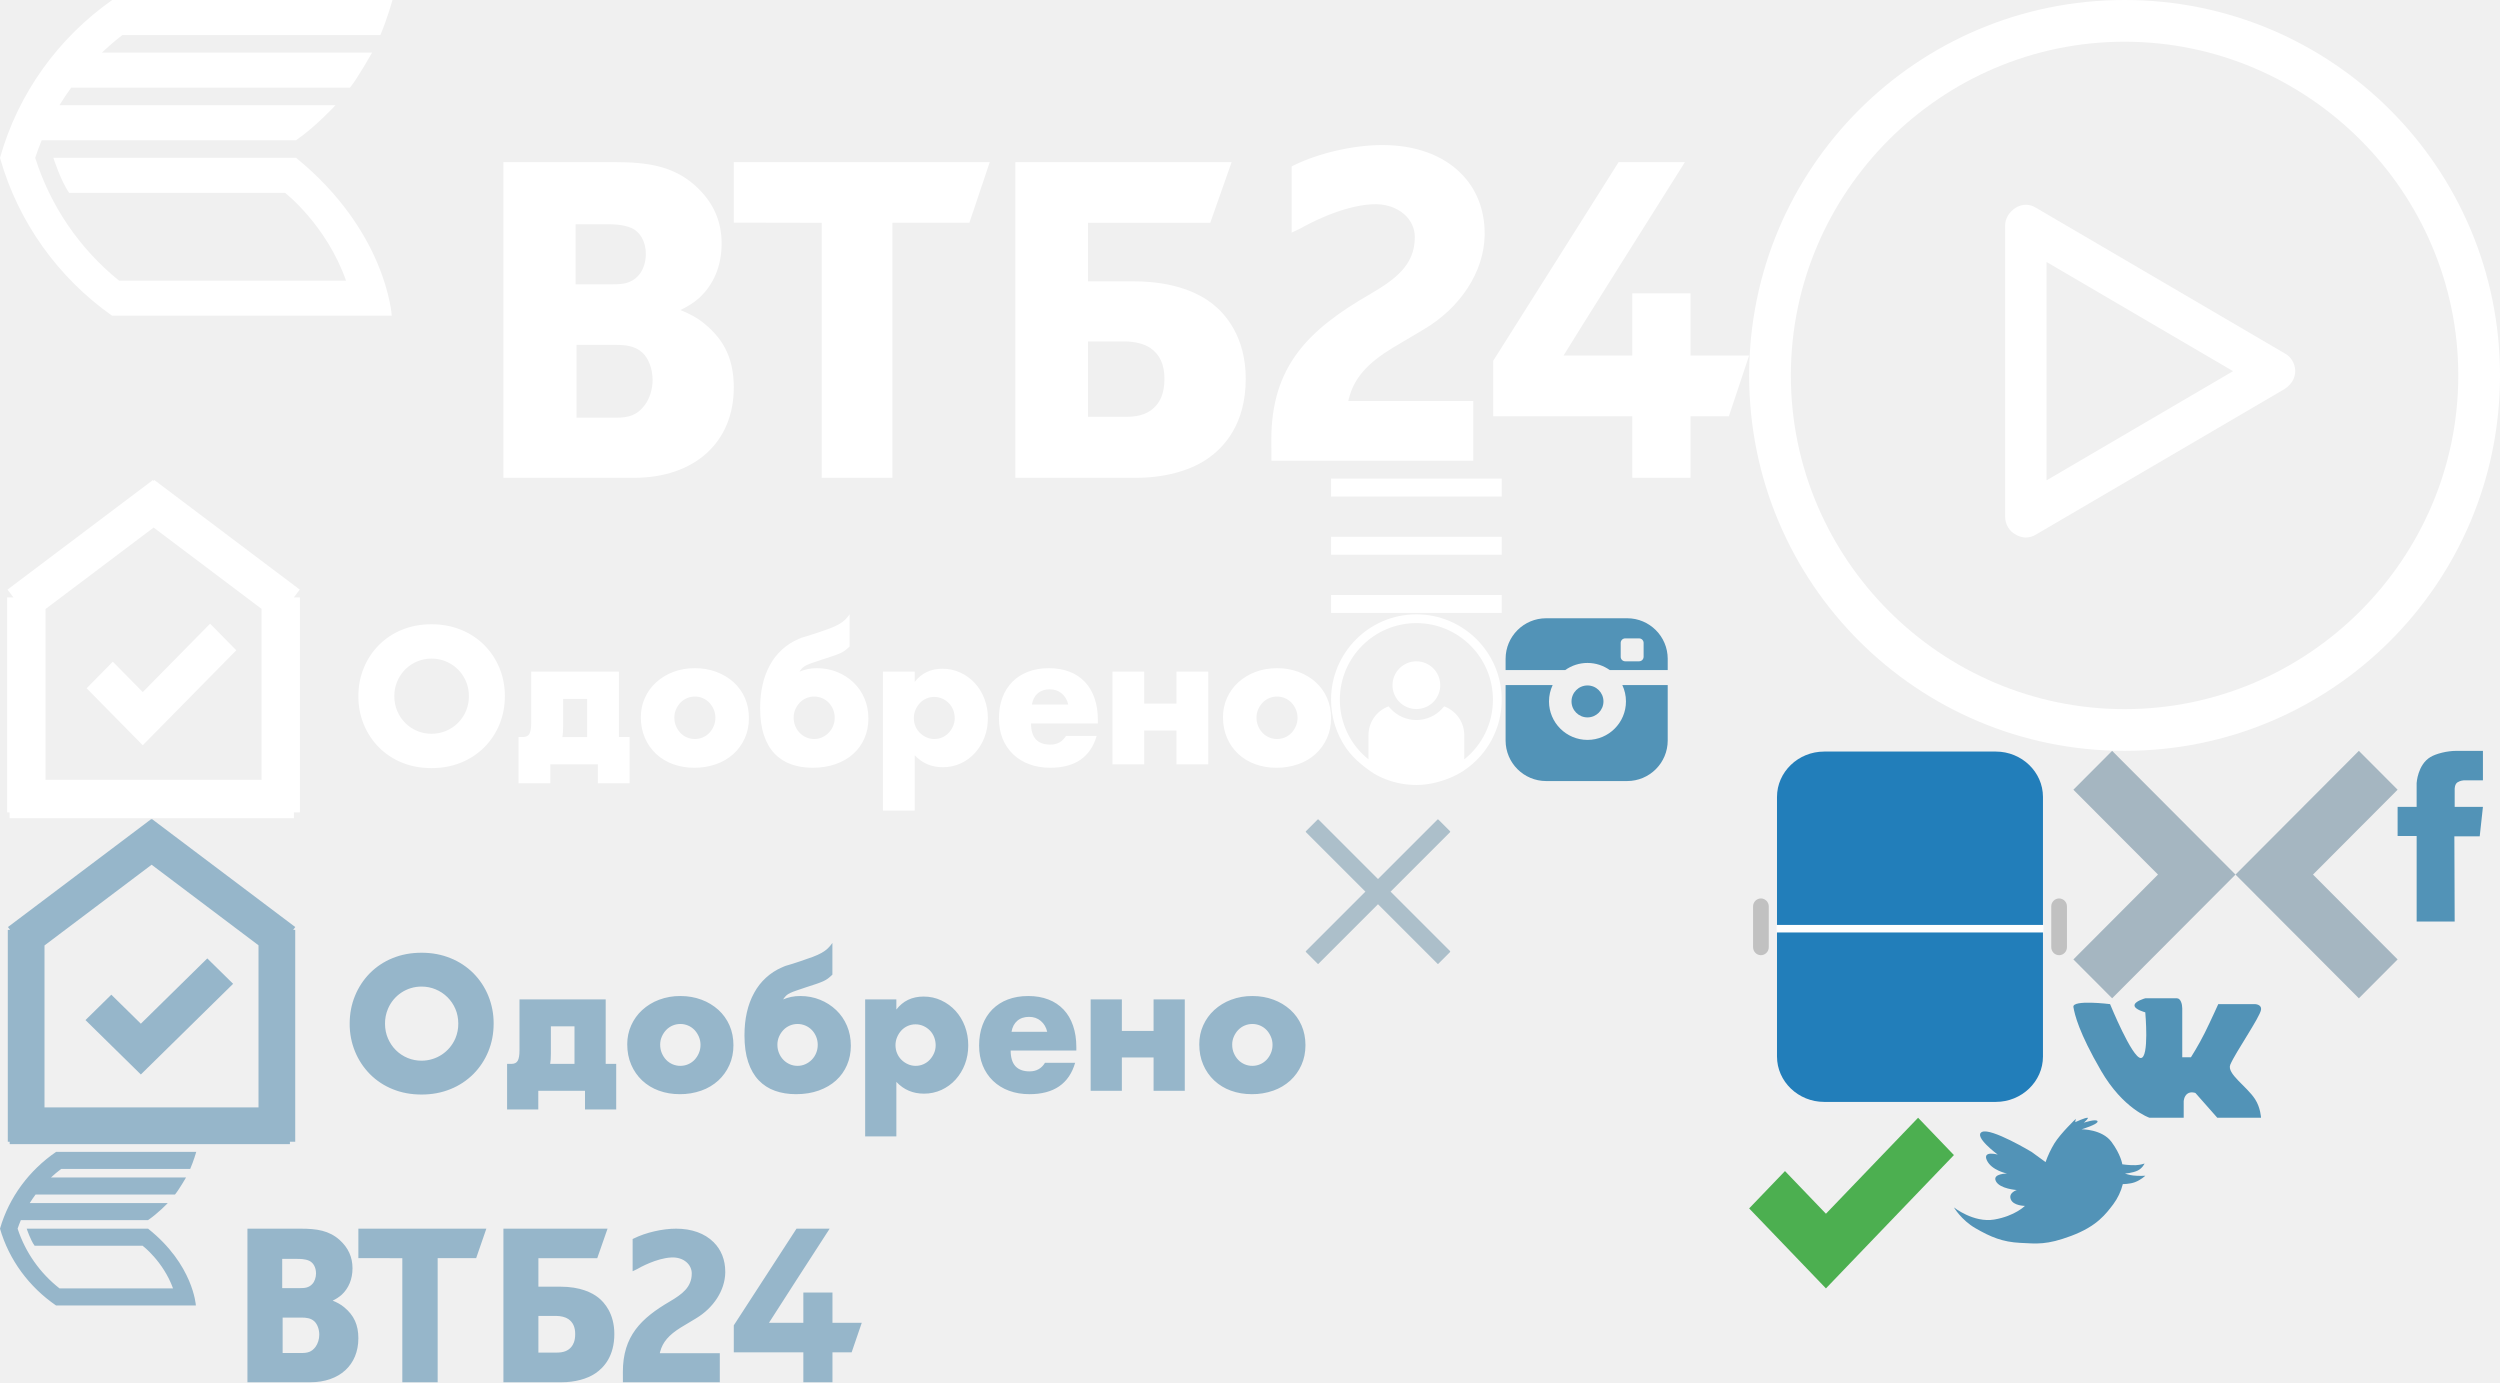
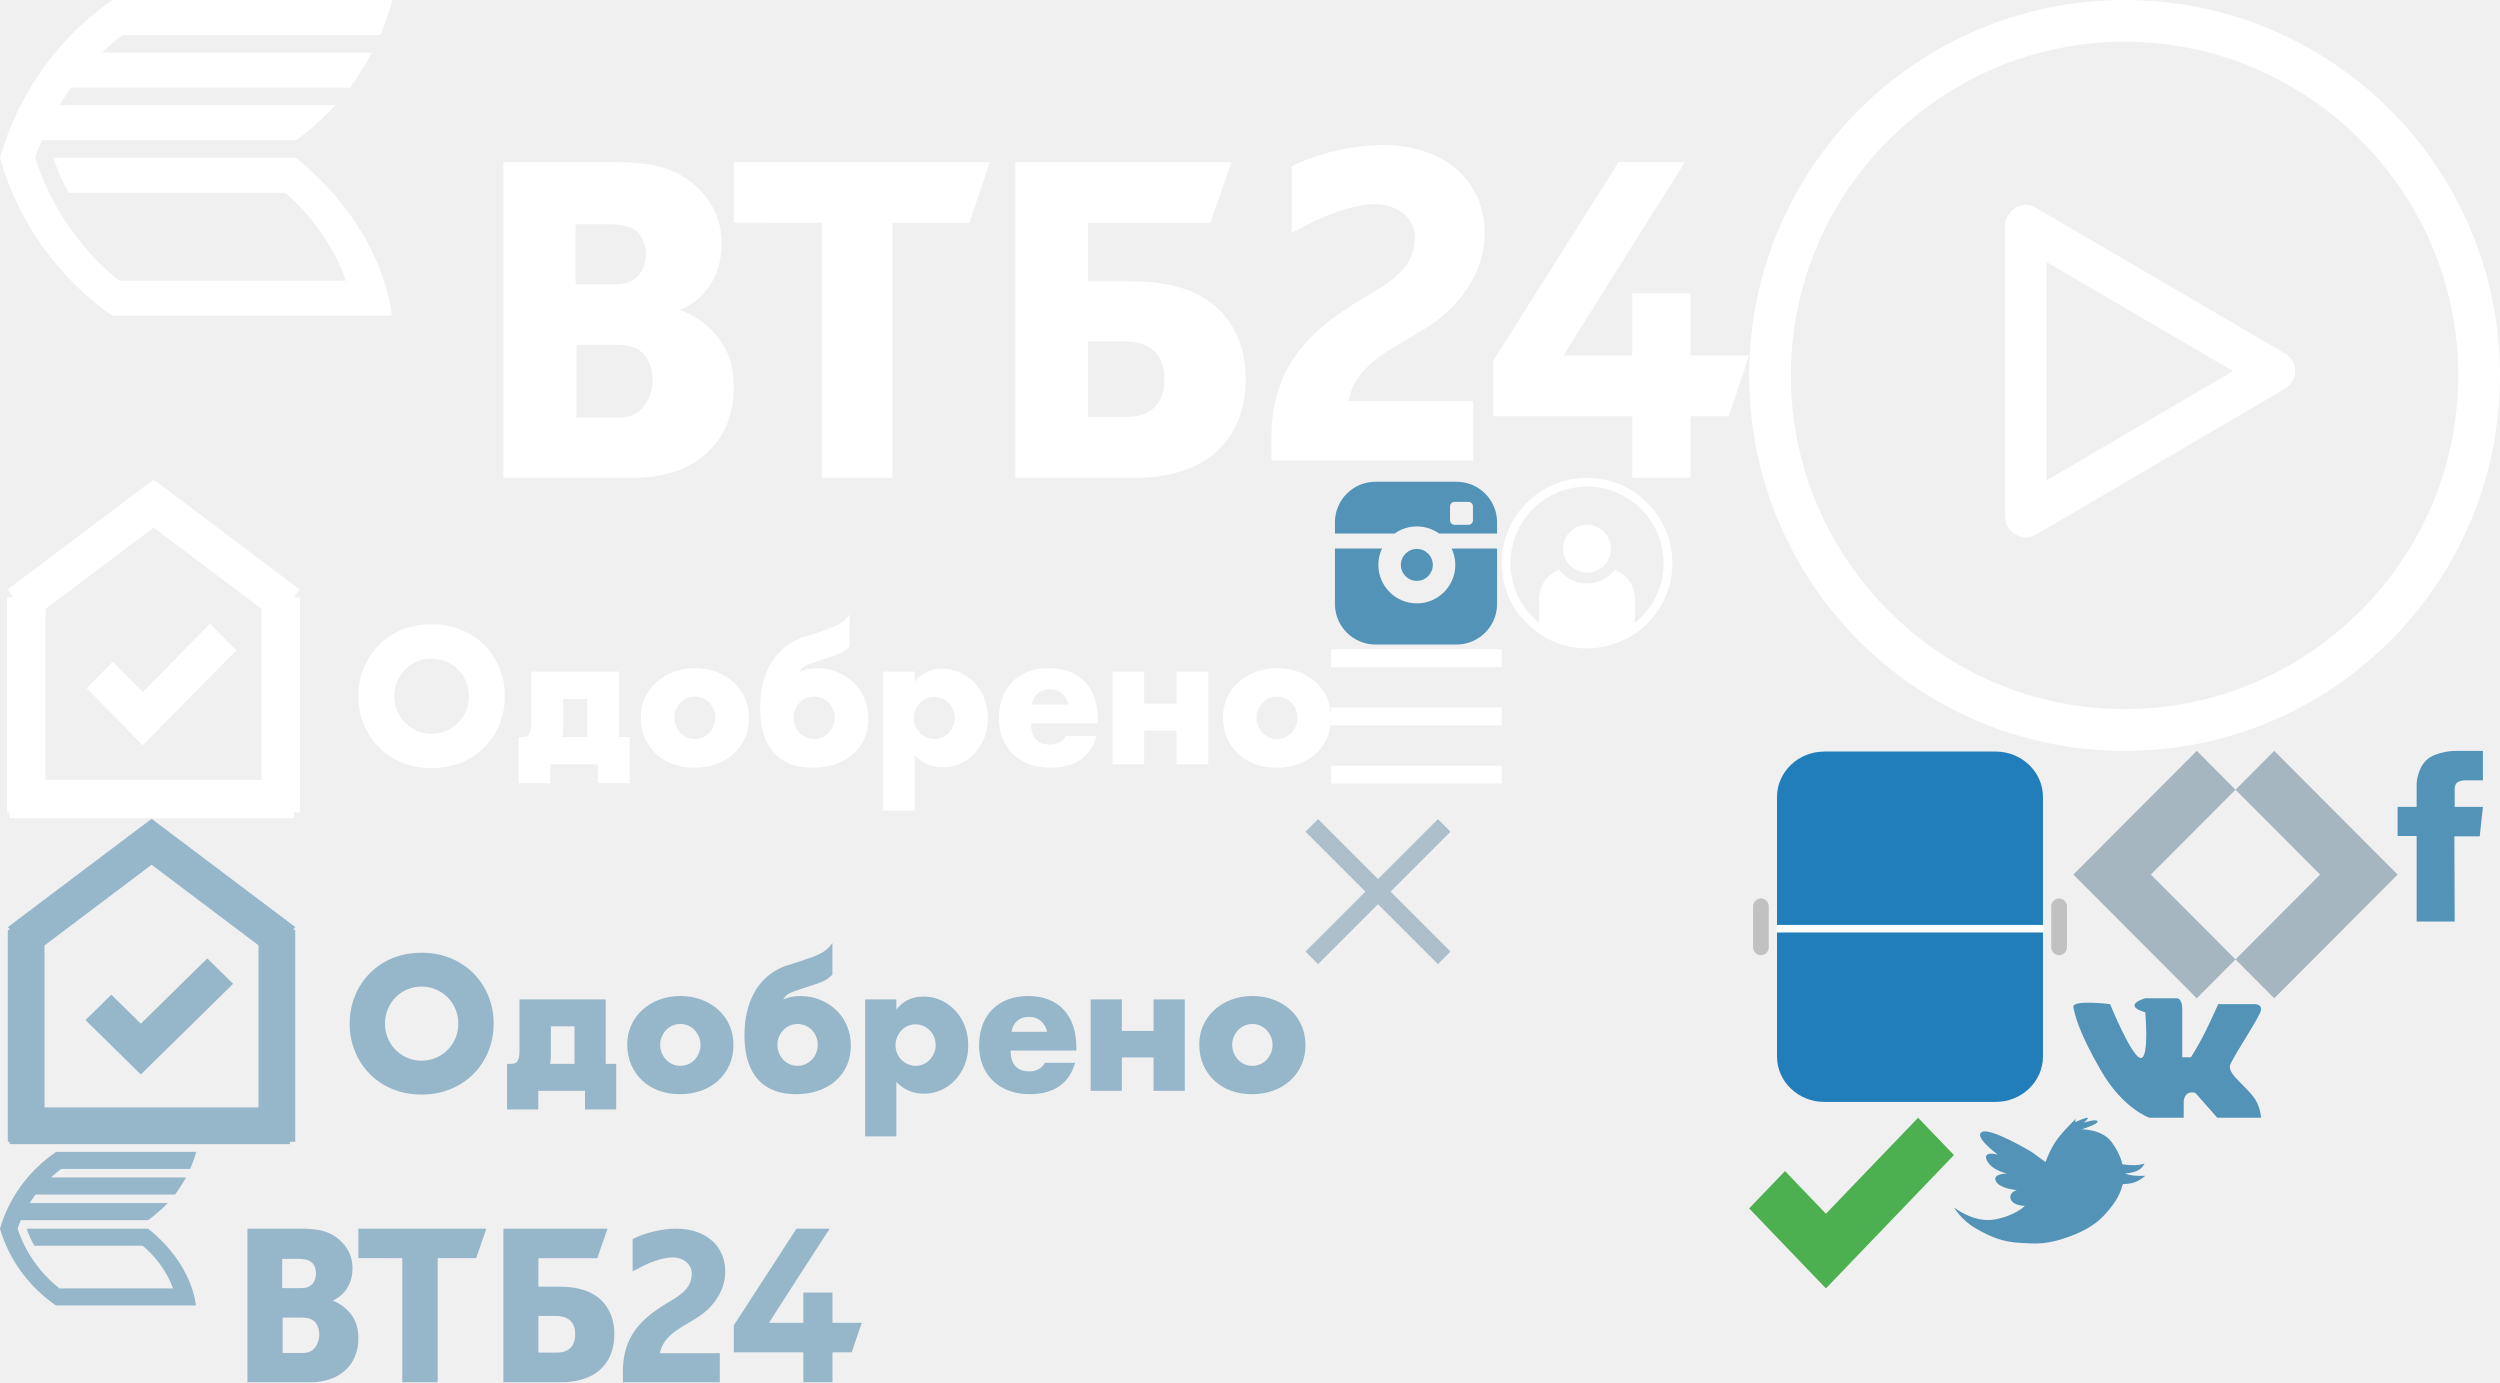
<svg xmlns="http://www.w3.org/2000/svg" width="293" height="162" viewBox="0 0 293 162">
-   <svg width="23" height="15" viewBox="0 0 23 15" id="L1VzZXJzL2FsZmFtb3RvcnMvUHJvamVjdHMvb2RvYnJlbm8vc3JjL21vZHVsZXMvZm9vdGVyL3Nwcml0ZS10dy5zdmc=" x="229" y="131">
-     <path d="M0 10.51s.877 1.482 2.502 2.425c1.842 1.07 3.235 1.625 5.247 1.728 2.012.103 3.103.26 5.975-.81 3.083-1.148 4.103-2.613 4.949-3.711a6.7 6.7 0 0 0 1.122-2.366s.808.004 1.406-.219c.721-.267 1.231-.761 1.231-.761s-.725.048-1.414-.026c-.507-.055-.979-.232-.979-.232s.92-.054 1.523-.361c.549-.28.781-.811.781-.811s-.497.177-1.047.193c-.772.023-1.561-.103-1.561-.103s-.163-1.136-1.273-2.633c-1.11-1.496-3.5-1.468-3.5-1.468s1.974-.595 1.87-.937C16.73.076 15.228.58 15.228.58s.633-.567.441-.578c-.314-.02-1.454.515-1.454.515l.068-.387s-1.766 1.678-2.509 2.875a11.714 11.714 0 0 0-1.033 2.193L9.11 4.01S4.35 1.147 3.29 1.663C2.23 2.179 5.139 4.32 5.139 4.32s-1.822-.516-1.278.67c.544 1.187 2.366 1.548 2.366 1.548s-1.768 0-1.306.903c.463.902 2.448 1.031 2.448 1.031s-1.006.31-.707 1.084c.299.774 1.658.774 1.658.774s-1.169 1.186-3.589 1.599C2.311 12.342 0 10.51 0 10.51z" fill-rule="nonzero" fill="#5293B7" />
-   </svg>
-   <svg width="22" height="14" viewBox="0 0 22 14" id="L1VzZXJzL2FsZmFtb3RvcnMvUHJvamVjdHMvb2RvYnJlbm8vc3JjL21vZHVsZXMvZm9vdGVyL3Nwcml0ZS12ay5zdmc=" x="243" y="117">
-     <path d="M.004 1.024C-.147.128 4.3.683 4.3.683S6.88 7 7.898 7c1.018 0 .528-5.357.528-5.357s-1.262-.32-1.262-.81C7.164.34 8.426 0 8.426 0h3.712c.445 0 .622.704.622 1.174v5.74h1.017s.906-1.418 1.62-2.86C16.113 2.615 16.98.684 16.98.684h4.315s.791.021.697.661c-.128.872-2.999 5.008-3.599 6.424-.452 1.067 1.9 2.512 2.902 4.055.65 1.002.697 2.177.697 2.177h-5.125l-2.562-2.903s-.528-.213-.942.086c-.415.299-.434.896-.434.896V14H8.916s-3.071-1.024-5.671-5.506S.155 1.92.004 1.024z" fill-rule="nonzero" fill="#5293B7" />
-   </svg>
-   <svg width="101" height="27" viewBox="0 0 101 27" id="L1VzZXJzL2FsZmFtb3RvcnMvUHJvamVjdHMvb2RvYnJlbm8vc3JjL21vZHVsZXMvZm9vdGVyL3Nwcml0ZS12dGIuc3Zn" y="135">
-     <g fill-rule="nonzero" fill="#96B6CA">
-       <path d="M29.287 9H29v18h7.362C39.787 27 42 24.978 42 21.848c0-1.565-.509-2.685-1.65-3.63-.416-.348-.879-.59-1.361-.784a4.526 4.526 0 0 0 1.04-.672c.841-.773 1.284-1.852 1.284-3.122 0-1.313-.494-2.4-1.511-3.32C38.562 9.22 37.14 9 35.247 9h-5.96zm5.553 3.543c.307 0 .88 0 1.359.202.517.218.839.79.839 1.497 0 .48-.166.955-.43 1.238-.413.45-.896.487-1.439.487h-2.095v-3.424h1.766zm.506 6.878c.533 0 1.084.054 1.501.446.348.324.572.933.572 1.554 0 .519-.157 1.036-.43 1.419-.453.612-.945.732-1.643.732h-2.222v-4.151h2.222zM56.588 9H42v3.45l5.152.01V27h4.142V12.456c.504-.002 4.512 0 4.512 0L57 9h-.412zM70.919 9H59v18h6.817c1.544 0 2.993-.383 3.974-1.053 1.007-.68 2.209-2.03 2.209-4.597 0-2.408-1.166-3.702-1.86-4.259-.74-.59-2.118-1.293-4.474-1.293H63.1V12.46h6.897L71.204 9h-.285zm-5.762 10.224c.577 0 1.124.14 1.46.375.536.37.796.942.796 1.751 0 .851-.254 1.264-.446 1.5-.362.452-.913.672-1.684.672H63.1v-4.298h2.057zM74.274 10.15l-.13.065-.001 3.775.498-.236c.36-.21 2.294-1.29 4.04-1.378.72-.037 1.367.173 1.819.591.37.342.573.799.573 1.287 0 1.62-1.151 2.435-2.541 3.262C75.116 19.51 73 21.59 73 25.789L73.005 27l11.356-.002v-3.405h-7.034l.042-.164c.287-1.121 1.013-1.973 2.43-2.85l1.767-1.062c2.076-1.24 3.392-3.29 3.434-5.354v-.123c0-1.375-.471-2.568-1.362-3.454C82.595 9.548 81.073 9 79.235 9c-1.601 0-3.548.451-4.96 1.15zM93.35 9L86 20.33v3.161h8.152V27h3.413v-3.509h2.248L101 20.03h-3.435v-3.545h-3.413v3.545h-4.027c.29-.488 6.137-9.53 7.111-11.029h-3.885zM17.35 8.998H3.13s.428 1.323.925 2H16.71s2.415 1.821 3.57 5.004h-13.3a14.706 14.706 0 0 1-4.916-7.004c.114-.34.241-.672.38-1h14.901c1.162-.776 2.317-2 2.317-2H3.485c.215-.342.443-.675.685-.998h16.336c.432-.503 1.298-2 1.298-2H5.972c.38-.353.78-.687 1.197-1H22.29c.414-.955.71-2 .71-2H6.575C3.436 2.15 1.07 5.298 0 8.998 1.06 12.656 3.405 15.831 6.567 18h16.39s-.288-4.787-5.606-9.002z" />
-     </g>
-   </svg>
-   <svg width="10" height="20" viewBox="0 0 10 20" id="L1VzZXJzL2FsZmFtb3RvcnMvUHJvamVjdHMvb2RvYnJlbm8vc3JjL21vZHVsZXMvZm9vdGVyL3Nwcml0ZS1mYi5zdmc=" x="281" y="88">
+   <svg width="10" height="20" viewBox="0 0 10 20" id="L1VzZXJzL2t1a2tvbWFoL3Byb2plY3RzL29kb2JyZW5vL3NyYy9tb2R1bGVzL2Zvb3Rlci9zcHJpdGUtZmIuc3Zn" x="281" y="88">
    <path d="M2.232 20h4.456l-.036-9.98h2.971L10 6.563H6.688V4.456s0-.56.334-.77c.333-.209.717-.229.717-.229H10V0H6.906C5.769 0 4.488.338 3.84.73c-1.5.904-1.61 3.051-1.61 3.051v2.782H0V9.98h2.232V20z" fill-rule="nonzero" fill="#5293B7" />
  </svg>
-   <svg width="20" height="20" viewBox="0 0 20 20" id="L1VzZXJzL2FsZmFtb3RvcnMvUHJvamVjdHMvb2RvYnJlbm8vc3JjL21vZHVsZXMvZm9vdGVyL3Nwcml0ZS1pbnMuc3Zn" x="176" y="72">
+   <svg width="20" height="20" viewBox="0 0 20 20" id="L1VzZXJzL2t1a2tvbWFoL3Byb2plY3RzL29kb2JyZW5vL3NyYy9tb2R1bGVzL2Zvb3Rlci9zcHJpdGUtaW5zLnN2Zw==" x="156" y="56">
    <path d="M11.925 10.207c0-1.032-.84-1.872-1.872-1.872s-1.872.84-1.872 1.872c0 1.033.84 1.873 1.872 1.873 1.033 0 1.872-.84 1.872-1.873zm2.638 0a4.515 4.515 0 0 1-4.51 4.51 4.515 4.515 0 0 1-4.51-4.51c0-.685.154-1.334.428-1.916H.456v6.5a4.754 4.754 0 0 0 4.748 4.748h9.503a4.754 4.754 0 0 0 4.749-4.749V8.291h-5.321c.274.582.428 1.231.428 1.916zm-.618-6.86c0-.29.237-.528.528-.528h1.63a.53.53 0 0 1 .528.528v1.63a.53.53 0 0 1-.528.528h-1.63a.529.529 0 0 1-.528-.528v-1.63zm-3.892 2.35c.972 0 1.873.31 2.61.835h6.793V5.21A4.754 4.754 0 0 0 14.707.46H5.204A4.754 4.754 0 0 0 .456 5.21v1.322h6.987a4.483 4.483 0 0 1 2.61-.835z" fill-rule="nonzero" fill="#5293B7" />
  </svg>
-   <svg width="153" height="39" viewBox="0 0 153 39" id="L1VzZXJzL2FsZmFtb3RvcnMvUHJvamVjdHMvb2RvYnJlbm8vc3JjL21vZHVsZXMvZm9vdGVyL3Nwcml0ZS1sb2dvLnN2Zw==" y="96">
+   <svg width="153" height="39" viewBox="0 0 153 39" id="L1VzZXJzL2t1a2tvbWFoL3Byb2plY3RzL29kb2JyZW5vL3NyYy9tb2R1bGVzL2Zvb3Rlci9zcHJpdGUtbG9nby5zdmc=" y="96">
    <g transform="translate(0 -1)" fill="#96B6CA" fill-rule="evenodd">
      <path d="M45.124 24.97c0 .626.115 1.204.344 1.733.229.529.539.988.93 1.378a4.244 4.244 0 0 0 3.01 1.232 4.305 4.305 0 0 0 3.96-2.61 4.315 4.315 0 0 0 .343-1.733c0-.627-.114-1.204-.343-1.733a4.303 4.303 0 0 0-2.314-2.286 4.244 4.244 0 0 0-1.646-.324 4.244 4.244 0 0 0-3.94 2.61 4.315 4.315 0 0 0-.344 1.733zm-4.142 0c0-1.17.209-2.259.627-3.268a8.171 8.171 0 0 1 1.737-2.641 7.916 7.916 0 0 1 2.657-1.764c1.03-.425 2.165-.637 3.405-.637 1.226 0 2.357.212 3.394.637a8.003 8.003 0 0 1 2.677 1.764 8.09 8.09 0 0 1 1.748 2.641 8.461 8.461 0 0 1 .627 3.268c0 1.169-.21 2.258-.627 3.267a8.09 8.09 0 0 1-1.748 2.641 8.003 8.003 0 0 1-2.677 1.765c-1.037.424-2.168.637-3.394.637-1.24 0-2.374-.213-3.405-.637a7.916 7.916 0 0 1-2.657-1.765 8.171 8.171 0 0 1-1.737-2.64 8.461 8.461 0 0 1-.627-3.268zm26.348.313h-2.768v3.215c0 .279-.007.501-.02.668a7.815 7.815 0 0 1-.061.522h2.849v-4.405zm-7.395 4.405c.363 0 .613-.125.747-.375.135-.251.202-.64.202-1.17V22.13h10.103v7.558h1.232v5.345h-3.657v-2.192h-5.475v2.192H59.43v-5.345h.505zm17.437-2.255c0 .362.064.693.192.992.128.3.296.56.505.783a2.29 2.29 0 0 0 1.667.71 2.29 2.29 0 0 0 1.667-.71c.209-.223.377-.484.505-.783.128-.3.192-.623.192-.97 0-.335-.064-.651-.192-.95-.128-.3-.296-.56-.505-.784a2.29 2.29 0 0 0-1.667-.71 2.29 2.29 0 0 0-1.667.71c-.209.223-.377.48-.505.773a2.317 2.317 0 0 0-.192.94zm-3.86-.041c0-.794.155-1.535.465-2.224.31-.689.741-1.287 1.293-1.795a6.11 6.11 0 0 1 1.97-1.201 6.904 6.904 0 0 1 2.496-.438c.889 0 1.714.142 2.475.428a6.084 6.084 0 0 1 1.98 1.19 5.33 5.33 0 0 1 1.303 1.816c.31.703.465 1.479.465 2.328 0 .85-.158 1.625-.475 2.328a5.517 5.517 0 0 1-1.303 1.817 5.794 5.794 0 0 1-1.99 1.18 7.384 7.384 0 0 1-2.516.417c-.889 0-1.71-.14-2.465-.418a5.654 5.654 0 0 1-1.95-1.19 5.52 5.52 0 0 1-1.283-1.848c-.31-.717-.464-1.513-.464-2.39zm19.963-2.38a2.29 2.29 0 0 0-1.667.71c-.208.222-.377.48-.505.772a2.369 2.369 0 0 0-.192.96c0 .334.061.651.182.95.121.3.286.56.495.783.209.223.458.4.748.533.29.132.603.198.94.198.323 0 .63-.066.919-.198a2.42 2.42 0 0 0 1.263-1.315c.12-.3.181-.617.181-.95a2.506 2.506 0 0 0-.687-1.734 2.33 2.33 0 0 0-1.677-.71zm4.082-5.784c-.189.181-.36.33-.515.449-.155.118-.34.226-.556.324a9.572 9.572 0 0 1-.808.313c-.324.111-.748.25-1.273.417-.458.153-.829.279-1.111.376a6.75 6.75 0 0 0-.687.272c-.176.083-.314.17-.415.26-.1.091-.198.199-.293.324l-.12.167a5.86 5.86 0 0 1 .939-.292 5.06 5.06 0 0 1 1.08-.104c.822 0 1.593.146 2.314.438a5.93 5.93 0 0 1 1.89 1.211c.538.515.96 1.127 1.262 1.837.303.71.455 1.49.455 2.339 0 .821-.152 1.58-.455 2.276a5.196 5.196 0 0 1-1.283 1.795c-.552.501-1.226.894-2.02 1.18-.795.285-1.684.428-2.667.428-.903 0-1.725-.132-2.466-.397a4.864 4.864 0 0 1-1.909-1.232c-.532-.557-.943-1.27-1.232-2.14-.29-.87-.435-1.91-.435-3.121 0-1.949.377-3.609 1.132-4.98a6.725 6.725 0 0 1 3.273-2.996 3.659 3.659 0 0 1 .778-.282c.128-.035.29-.083.485-.146.195-.063.481-.157.858-.282a36.479 36.479 0 0 0 1.496-.522c.404-.153.747-.31 1.03-.47.283-.16.519-.33.707-.511.189-.181.37-.397.546-.647v3.716zm12.103 8.289c0-.334-.057-.65-.172-.95-.114-.3-.28-.56-.495-.783a2.473 2.473 0 0 0-.758-.532 2.235 2.235 0 0 0-.94-.199 2.247 2.247 0 0 0-1.647.71 2.665 2.665 0 0 0-.504.783 2.39 2.39 0 0 0-.192.95c0 .334.06.647.182.94.121.292.29.546.505.762.215.215.468.39.758.522s.596.198.919.198a2.247 2.247 0 0 0 1.647-.71c.208-.223.377-.48.505-.772.128-.293.192-.599.192-.919zm-4.607 10.669h-3.657V22.13h3.657v1.19c.781-1.016 1.845-1.524 3.192-1.524.741 0 1.432.15 2.071.45.64.298 1.196.705 1.667 1.22.472.515.839 1.121 1.102 1.817.262.696.394 1.44.394 2.234 0 .793-.132 1.531-.394 2.213a5.72 5.72 0 0 1-1.092 1.796 5.041 5.041 0 0 1-1.646 1.21 4.856 4.856 0 0 1-2.061.44c-1.293 0-2.37-.46-3.233-1.379v6.389zm17.68-12.256c-.122-.529-.37-.953-.748-1.273-.377-.32-.835-.48-1.374-.48-.566 0-1.027.152-1.384.459-.357.306-.583.737-.677 1.294h4.183zm-4.284 2.192c0 1.629.74 2.443 2.223 2.443.794 0 1.394-.334 1.798-1.002h3.536c-.714 2.45-2.499 3.675-5.355 3.675-.875 0-1.677-.136-2.404-.407a5.337 5.337 0 0 1-1.869-1.16 5.172 5.172 0 0 1-1.202-1.795c-.283-.696-.425-1.475-.425-2.338 0-.891.135-1.695.405-2.412a5.09 5.09 0 0 1 1.151-1.827 5.08 5.08 0 0 1 1.809-1.158c.707-.272 1.505-.407 2.394-.407.876 0 1.664.135 2.364.407a4.77 4.77 0 0 1 1.778 1.18c.485.514.855 1.144 1.111 1.889.256.745.384 1.583.384 2.516v.396h-7.698zm16.75-2.296V22.13h3.657v10.711H135.2v-3.904h-3.718v3.904h-3.657v-10.71h3.657v3.695h3.718zm9.214 1.607c0 .362.064.693.192.992.128.3.296.56.505.783a2.29 2.29 0 0 0 1.667.71 2.29 2.29 0 0 0 1.667-.71c.209-.223.377-.484.505-.783.128-.3.192-.623.192-.97 0-.335-.064-.651-.192-.95-.128-.3-.296-.56-.505-.784a2.29 2.29 0 0 0-1.667-.71 2.29 2.29 0 0 0-1.667.71c-.209.223-.377.48-.505.773a2.317 2.317 0 0 0-.192.94zm-3.86-.041c0-.794.155-1.535.465-2.224.31-.689.741-1.287 1.293-1.795a6.11 6.11 0 0 1 1.97-1.201 6.904 6.904 0 0 1 2.496-.438c.889 0 1.714.142 2.475.428a6.084 6.084 0 0 1 1.98 1.19 5.33 5.33 0 0 1 1.303 1.816c.31.703.465 1.479.465 2.328 0 .85-.158 1.625-.475 2.328a5.517 5.517 0 0 1-1.303 1.817 5.794 5.794 0 0 1-1.99 1.18 7.384 7.384 0 0 1-2.516.417c-.889 0-1.71-.14-2.465-.418a5.654 5.654 0 0 1-1.95-1.19 5.52 5.52 0 0 1-1.283-1.848c-.31-.717-.464-1.513-.464-2.39z" />
      <g fill-rule="nonzero">
        <path d="M27.321 20.302l-3.028-2.976-7.786 7.652-3.461-3.401-3.028 2.976 6.489 6.377z" />
        <path d="M30.298 15.79L17.769 6.347l-12.554 9.46v18.983h25.083V15.79zm4.06-1.812h.242V38.81h-.624v.283H1.134v-.283h-.22V13.978h.266l-.248-.33L17.728.994l.041.054.041-.054 16.796 12.656-.248.329z" />
      </g>
    </g>
  </svg>
-   <svg width="205" height="56" viewBox="0 0 205 56" id="L1VzZXJzL2FsZmFtb3RvcnMvUHJvamVjdHMvb2RvYnJlbm8vc3JjL21vZHVsZXMvaGVhZGVyL3Nwcml0ZS12dGIuc3Zn">
-     <g fill-rule="nonzero" fill="#FFF">
-       <path d="M59.595 19H59v37h15.29C81.404 56 86 51.843 86 45.41c0-3.217-1.057-5.52-3.426-7.464-.864-.714-1.826-1.211-2.828-1.609.771-.372 1.508-.81 2.159-1.381 1.749-1.59 2.669-3.807 2.669-6.419 0-2.698-1.027-4.93-3.14-6.824C78.86 19.453 75.907 19 71.975 19H59.595zm11.533 7.283c.64 0 1.83 0 2.823.416 1.075.447 1.743 1.623 1.743 3.076 0 .988-.343 1.963-.895 2.544-.856.927-1.858 1.001-2.986 1.001h-4.352v-7.037h3.667zM72.18 40.42c1.108 0 2.252.112 3.118.918.722.665 1.187 1.918 1.187 3.193 0 1.067-.326 2.13-.894 2.917-.939 1.26-1.96 1.506-3.41 1.506h-4.615V40.42h4.614zM115.176 19H86v7.093l10.304.02V56h8.285V26.104c1.007-.003 9.024 0 9.024 0L116 19h-.824zM143.754 19H119v37h14.159c3.206 0 6.216-.788 8.254-2.164 2.091-1.398 4.587-4.172 4.587-9.45 0-4.95-2.42-7.609-3.861-8.754-1.54-1.213-4.4-2.659-9.294-2.659h-5.33v-6.858h14.326L144.347 19h-.593zm-11.967 21.016c1.198 0 2.335.287 3.034.77 1.112.76 1.651 1.936 1.651 3.6 0 1.75-.527 2.598-.925 3.084-.753.93-1.897 1.38-3.498 1.38h-4.535v-8.834h4.273zM151.655 19.364l-.27.134-.005 7.76 1.04-.486c.75-.432 4.778-2.651 8.416-2.833 1.5-.076 2.847.356 3.789 1.216.77.701 1.193 1.64 1.193 2.645 0 3.329-2.398 5.006-5.294 6.705C153.41 38.606 149 42.882 149 51.512l.01 2.488 23.658-.004v-6.998h-14.653l.087-.338c.598-2.305 2.111-4.057 5.063-5.859l3.68-2.184c4.326-2.547 7.068-6.763 7.155-11.005v-.252c0-2.826-.981-5.28-2.838-7.1-2.173-2.134-5.344-3.26-9.173-3.26-3.336 0-7.391.928-10.334 2.364zM189.702 19c-.16.25-14.616 23.155-14.702 23.29v6.498h16.305V56h6.825v-7.212h4.496L205 41.67h-6.87v-7.288h-6.826v7.288h-8.055c.582-1.004 12.275-19.59 14.223-22.671h-7.77zM34.701 18.496H6.258s.858 2.72 1.853 4.111h25.306s4.83 3.743 7.14 10.287h-26.6a30.24 30.24 0 0 1-9.832-14.398c.229-.697.483-1.382.761-2.054h29.802c2.324-1.597 4.633-4.112 4.633-4.112H6.971a30.01 30.01 0 0 1 1.37-2.053h32.672c.862-1.034 2.595-4.111 2.595-4.111H11.944a30.36 30.36 0 0 1 2.393-2.054H44.58C45.409 2.149 46 0 46 0H13.15C6.871 4.418 2.14 10.891 0 18.496 2.12 26.016 6.81 32.54 13.134 37h32.78s-.576-9.84-11.213-18.504z" />
+   <svg width="23" height="15" viewBox="0 0 23 15" id="L1VzZXJzL2t1a2tvbWFoL3Byb2plY3RzL29kb2JyZW5vL3NyYy9tb2R1bGVzL2Zvb3Rlci9zcHJpdGUtdHcuc3Zn" x="229" y="131">
+     <path d="M0 10.51s.877 1.482 2.502 2.425c1.842 1.07 3.235 1.625 5.247 1.728 2.012.103 3.103.26 5.975-.81 3.083-1.148 4.103-2.613 4.949-3.711a6.7 6.7 0 0 0 1.122-2.366s.808.004 1.406-.219c.721-.267 1.231-.761 1.231-.761s-.725.048-1.414-.026c-.507-.055-.979-.232-.979-.232s.92-.054 1.523-.361c.549-.28.781-.811.781-.811s-.497.177-1.047.193c-.772.023-1.561-.103-1.561-.103s-.163-1.136-1.273-2.633c-1.11-1.496-3.5-1.468-3.5-1.468s1.974-.595 1.87-.937C16.73.076 15.228.58 15.228.58s.633-.567.441-.578c-.314-.02-1.454.515-1.454.515l.068-.387s-1.766 1.678-2.509 2.875a11.714 11.714 0 0 0-1.033 2.193L9.11 4.01S4.35 1.147 3.29 1.663C2.23 2.179 5.139 4.32 5.139 4.32s-1.822-.516-1.278.67c.544 1.187 2.366 1.548 2.366 1.548s-1.768 0-1.306.903c.463.902 2.448 1.031 2.448 1.031s-1.006.31-.707 1.084c.299.774 1.658.774 1.658.774s-1.169 1.186-3.589 1.599C2.311 12.342 0 10.51 0 10.51z" fill-rule="nonzero" fill="#5293B7" />
+   </svg>
+   <svg width="22" height="14" viewBox="0 0 22 14" id="L1VzZXJzL2t1a2tvbWFoL3Byb2plY3RzL29kb2JyZW5vL3NyYy9tb2R1bGVzL2Zvb3Rlci9zcHJpdGUtdmsuc3Zn" x="243" y="117">
+     <path d="M.004 1.024C-.147.128 4.3.683 4.3.683S6.88 7 7.898 7c1.018 0 .528-5.357.528-5.357s-1.262-.32-1.262-.81C7.164.34 8.426 0 8.426 0h3.712c.445 0 .622.704.622 1.174v5.74h1.017s.906-1.418 1.62-2.86C16.113 2.615 16.98.684 16.98.684h4.315s.791.021.697.661c-.128.872-2.999 5.008-3.599 6.424-.452 1.067 1.9 2.512 2.902 4.055.65 1.002.697 2.177.697 2.177h-5.125l-2.562-2.903s-.528-.213-.942.086c-.415.299-.434.896-.434.896V14H8.916s-3.071-1.024-5.671-5.506S.155 1.92.004 1.024z" fill-rule="nonzero" fill="#5293B7" />
+   </svg>
+   <svg width="101" height="27" viewBox="0 0 101 27" id="L1VzZXJzL2t1a2tvbWFoL3Byb2plY3RzL29kb2JyZW5vL3NyYy9tb2R1bGVzL2Zvb3Rlci9zcHJpdGUtdnRiLnN2Zw==" y="135">
+     <g fill-rule="nonzero" fill="#96B6CA">
+       <path d="M29.287 9H29v18h7.362C39.787 27 42 24.978 42 21.848c0-1.565-.509-2.685-1.65-3.63-.416-.348-.879-.59-1.361-.784a4.526 4.526 0 0 0 1.04-.672c.841-.773 1.284-1.852 1.284-3.122 0-1.313-.494-2.4-1.511-3.32C38.562 9.22 37.14 9 35.247 9h-5.96zm5.553 3.543c.307 0 .88 0 1.359.202.517.218.839.79.839 1.497 0 .48-.166.955-.43 1.238-.413.45-.896.487-1.439.487h-2.095v-3.424h1.766zm.506 6.878c.533 0 1.084.054 1.501.446.348.324.572.933.572 1.554 0 .519-.157 1.036-.43 1.419-.453.612-.945.732-1.643.732h-2.222v-4.151h2.222zM56.588 9H42v3.45l5.152.01V27h4.142V12.456c.504-.002 4.512 0 4.512 0L57 9h-.412zM70.919 9H59v18h6.817c1.544 0 2.993-.383 3.974-1.053 1.007-.68 2.209-2.03 2.209-4.597 0-2.408-1.166-3.702-1.86-4.259-.74-.59-2.118-1.293-4.474-1.293H63.1V12.46h6.897L71.204 9h-.285zm-5.762 10.224c.577 0 1.124.14 1.46.375.536.37.796.942.796 1.751 0 .851-.254 1.264-.446 1.5-.362.452-.913.672-1.684.672H63.1v-4.298h2.057zM74.274 10.15l-.13.065-.001 3.775.498-.236c.36-.21 2.294-1.29 4.04-1.378.72-.037 1.367.173 1.819.591.37.342.573.799.573 1.287 0 1.62-1.151 2.435-2.541 3.262C75.116 19.51 73 21.59 73 25.789L73.005 27l11.356-.002v-3.405h-7.034l.042-.164c.287-1.121 1.013-1.973 2.43-2.85l1.767-1.062c2.076-1.24 3.392-3.29 3.434-5.354v-.123c0-1.375-.471-2.568-1.362-3.454C82.595 9.548 81.073 9 79.235 9c-1.601 0-3.548.451-4.96 1.15zM93.35 9L86 20.33v3.161h8.152V27h3.413v-3.509h2.248L101 20.03h-3.435v-3.545h-3.413v3.545h-4.027c.29-.488 6.137-9.53 7.111-11.029h-3.885zM17.35 8.998H3.13s.428 1.323.925 2H16.71s2.415 1.821 3.57 5.004h-13.3a14.706 14.706 0 0 1-4.916-7.004c.114-.34.241-.672.38-1h14.901c1.162-.776 2.317-2 2.317-2H3.485c.215-.342.443-.675.685-.998h16.336c.432-.503 1.298-2 1.298-2H5.972c.38-.353.78-.687 1.197-1H22.29c.414-.955.71-2 .71-2H6.575C3.436 2.15 1.07 5.298 0 8.998 1.06 12.656 3.405 15.831 6.567 18h16.39s-.288-4.787-5.606-9.002z" />
    </g>
  </svg>
-   <svg width="20" height="20" viewBox="0 0 20 20" id="L1VzZXJzL2FsZmFtb3RvcnMvUHJvamVjdHMvb2RvYnJlbm8vc3JjL21vZHVsZXMvaGVhZGVyL3Nwcml0ZS1jYWJpbmV0LnN2Zw==" x="156" y="72">
+   <svg width="20" height="20" viewBox="0 0 20 20" id="L1VzZXJzL2t1a2tvbWFoL3Byb2plY3RzL29kb2JyZW5vL3NyYy9tb2R1bGVzL2hlYWRlci9zcHJpdGUtY2FiaW5ldC5zdmc=" x="176" y="56">
    <g fill="none" fill-rule="evenodd">
      <path d="M12.076 10.18c.465-.515.721-1.18.721-1.874A2.802 2.802 0 0 0 10 5.507a2.802 2.802 0 0 0-2.799 2.8c0 .692.256 1.357.722 1.873.53.586 1.287.922 2.077.922s1.547-.336 2.077-.922z" fill="#FFF" fill-rule="nonzero" />
      <path d="M9.999 1.029c-4.946 0-8.97 4.025-8.97 8.972 0 2.75 1.239 5.301 3.357 6.997v-2.835c0-1.53.957-2.862 2.35-3.376l.231.255A4.094 4.094 0 0 0 10 12.388c1.153 0 2.258-.49 3.031-1.346l.231-.255a3.597 3.597 0 0 1 2.35 3.376V17a8.922 8.922 0 0 0 3.36-6.998c0-4.947-4.025-8.972-8.972-8.972z" />
      <path d="M9.999 0C4.486 0 0 4.486 0 10.001c0 2.015.615 4.009 1.76 5.668.494.714 1.106 1.337 1.772 1.892.336.28.686.545 1.043.8.587.42 1.184.721 1.865.982A9.97 9.97 0 0 0 9.999 20c.795 0 1.588-.11 2.358-.306.39-.1.774-.221 1.151-.36.196-.072.39-.15.581-.23.45-.19.875-.408 1.287-.673l.236-.15v-.01A9.948 9.948 0 0 0 20 10C20 4.486 15.514 0 9.999 0zm5.613 17v-2.837c0-1.53-.958-2.862-2.35-3.376l-.232.255A4.094 4.094 0 0 1 10 12.388a4.094 4.094 0 0 1-3.031-1.346l-.232-.255a3.597 3.597 0 0 0-2.35 3.376v2.835a8.93 8.93 0 0 1-3.357-6.997c0-4.947 4.024-8.972 8.97-8.972 4.947 0 8.972 4.025 8.972 8.972A8.922 8.922 0 0 1 15.61 17z" fill="#FFF" fill-rule="nonzero" />
    </g>
  </svg>
-   <svg width="156" height="40" viewBox="0 0 156 40" id="L1VzZXJzL2FsZmFtb3RvcnMvUHJvamVjdHMvb2RvYnJlbm8vc3JjL21vZHVsZXMvaGVhZGVyL3Nwcml0ZS1sb2dvLXdoaXRlLnN2Zw==" y="56">
+   <svg width="156" height="40" viewBox="0 0 156 40" id="L1VzZXJzL2t1a2tvbWFoL3Byb2plY3RzL29kb2JyZW5vL3NyYy9tb2R1bGVzL2hlYWRlci9zcHJpdGUtbG9nby13aGl0ZS5zdmc=" y="56">
    <g fill="#FFF" fill-rule="evenodd">
      <path d="M46.215 25.594c0 .635.117 1.221.35 1.758.233.536.548 1.002.946 1.398A4.332 4.332 0 0 0 50.575 30a4.382 4.382 0 0 0 3.074-1.25 4.365 4.365 0 0 0 1.306-3.156c0-.635-.117-1.221-.35-1.758a4.364 4.364 0 0 0-4.03-2.647 4.332 4.332 0 0 0-3.064 1.25 4.449 4.449 0 0 0-.946 1.397 4.365 4.365 0 0 0-.35 1.758zm-4.215 0c0-1.186.212-2.29.637-3.315a8.286 8.286 0 0 1 1.769-2.679 8.058 8.058 0 0 1 2.704-1.79c1.049-.43 2.203-.645 3.465-.645 1.247 0 2.399.215 3.454.646a8.146 8.146 0 0 1 2.725 1.79 8.204 8.204 0 0 1 1.778 2.678c.425 1.024.638 2.129.638 3.315s-.213 2.29-.638 3.314a8.204 8.204 0 0 1-1.778 2.68 8.146 8.146 0 0 1-2.725 1.79c-1.055.43-2.207.645-3.454.645-1.262 0-2.416-.215-3.465-.646a8.058 8.058 0 0 1-2.704-1.79 8.286 8.286 0 0 1-1.769-2.679C42.212 27.885 42 26.78 42 25.594zm26.814.318h-2.817v3.261c0 .282-.007.508-.02.678-.015.17-.035.346-.062.53h2.899v-4.47zm-7.526 4.468c.37 0 .624-.127.76-.38.138-.255.206-.65.206-1.187v-6.1h10.282v7.667h1.254v5.422h-3.722v-2.224h-5.572v2.224h-3.722V30.38h.514zm17.746-2.287c0 .367.065.702.195 1.006.13.304.301.568.514.794.212.226.466.403.76.53.296.127.607.19.936.19a2.338 2.338 0 0 0 1.697-.72c.212-.226.384-.49.514-.794.13-.304.195-.632.195-.985 0-.339-.065-.66-.195-.963a2.702 2.702 0 0 0-.514-.795 2.338 2.338 0 0 0-1.696-.72 2.338 2.338 0 0 0-1.697.72 2.743 2.743 0 0 0-.514.784c-.13.296-.195.614-.195.953zm-3.928-.042c0-.805.158-1.557.473-2.256a5.531 5.531 0 0 1 1.316-1.821 6.221 6.221 0 0 1 2.005-1.218c.774-.297 1.62-.445 2.54-.445a7.14 7.14 0 0 1 2.518.434c.775.29 1.447.692 2.015 1.208a5.407 5.407 0 0 1 1.327 1.842c.315.713.473 1.5.473 2.362 0 .86-.161 1.648-.483 2.361a5.597 5.597 0 0 1-1.327 1.842 5.9 5.9 0 0 1-2.025 1.197 7.537 7.537 0 0 1-2.56.424 7.213 7.213 0 0 1-2.509-.424 5.757 5.757 0 0 1-1.984-1.207 5.6 5.6 0 0 1-1.306-1.874c-.315-.728-.473-1.536-.473-2.425zm20.316-2.415a2.338 2.338 0 0 0-1.696.72 2.743 2.743 0 0 0-.514.784c-.13.296-.196.621-.196.974 0 .339.062.66.185.964.124.303.292.568.504.794.213.226.466.406.76.54.296.134.614.201.957.201.33 0 .64-.067.936-.2.294-.135.551-.315.77-.541.22-.226.391-.49.515-.794.123-.304.185-.625.185-.964a2.535 2.535 0 0 0-.7-1.758 2.372 2.372 0 0 0-1.706-.72zm4.154-5.866a6.275 6.275 0 0 1-.525.455c-.157.12-.346.23-.565.328a9.76 9.76 0 0 1-.823.318c-.329.113-.76.254-1.295.424-.466.155-.843.282-1.131.38-.288.1-.52.191-.7.276a1.787 1.787 0 0 0-.42.265 2.278 2.278 0 0 0-.299.328l-.123.17c.315-.127.634-.226.956-.297.322-.07.689-.106 1.1-.106.836 0 1.621.148 2.355.445a6.037 6.037 0 0 1 1.922 1.228 5.574 5.574 0 0 1 1.285 1.864c.309.72.463 1.51.463 2.372 0 .833-.154 1.603-.463 2.309a5.27 5.27 0 0 1-1.305 1.82c-.562.51-1.248.908-2.057 1.198-.809.289-1.713.434-2.714.434-.918 0-1.755-.134-2.509-.403a4.952 4.952 0 0 1-1.943-1.25c-.541-.564-.96-1.288-1.254-2.17-.295-.883-.442-1.938-.442-3.166 0-1.977.384-3.66 1.151-5.051a6.836 6.836 0 0 1 3.331-3.04 3.73 3.73 0 0 1 .792-.285c.13-.036.295-.085.494-.149.198-.063.49-.159.874-.286.603-.197 1.11-.374 1.521-.53.411-.154.761-.313 1.049-.476.288-.162.528-.335.72-.518a4.4 4.4 0 0 0 .555-.657v3.77zm12.317 8.408c0-.34-.058-.66-.175-.964a2.32 2.32 0 0 0-.504-.794 2.517 2.517 0 0 0-.77-.54 2.28 2.28 0 0 0-.957-.201 2.287 2.287 0 0 0-1.676.72c-.212.226-.384.49-.514.794-.13.303-.195.625-.195.964 0 .338.061.656.185.953.123.296.295.554.514.773.22.218.476.395.771.53.295.133.607.2.936.2a2.287 2.287 0 0 0 1.676-.72c.212-.226.383-.487.514-.783.13-.297.195-.608.195-.932zM107.205 39h-3.722V22.714h3.722v1.207c.795-1.03 1.878-1.546 3.248-1.546.754 0 1.457.152 2.108.455a5.347 5.347 0 0 1 1.697 1.24c.48.521.853 1.136 1.12 1.842.268.706.401 1.46.401 2.266 0 .805-.133 1.553-.4 2.245a5.799 5.799 0 0 1-1.111 1.821 5.13 5.13 0 0 1-1.676 1.228 4.956 4.956 0 0 1-2.097.445c-1.316 0-2.413-.466-3.29-1.398V39zm17.992-12.432c-.123-.536-.377-.967-.76-1.292-.385-.324-.85-.487-1.4-.487-.575 0-1.044.155-1.408.466-.363.31-.593.748-.689 1.313h4.257zm-4.36 2.224c0 1.652.755 2.478 2.263 2.478.808 0 1.418-.34 1.83-1.017h3.598c-.726 2.485-2.543 3.728-5.449 3.728-.891 0-1.707-.138-2.447-.413a5.434 5.434 0 0 1-1.902-1.176 5.245 5.245 0 0 1-1.224-1.821c-.287-.706-.431-1.497-.431-2.372 0-.904.137-1.72.41-2.446a5.162 5.162 0 0 1 1.173-1.853c.507-.509 1.12-.9 1.84-1.176.72-.275 1.532-.413 2.437-.413.891 0 1.693.138 2.406.413a4.856 4.856 0 0 1 1.81 1.197c.493.522.87 1.161 1.13 1.916.26.756.391 1.607.391 2.553v.402h-7.834zm17.047-2.33v-3.748h3.722v10.864h-3.722v-3.96h-3.783v3.96h-3.722V22.714h3.722v3.748h3.783zm9.377 1.631c0 .367.065.702.195 1.006.13.304.302.568.514.794a2.338 2.338 0 0 0 1.696.72 2.338 2.338 0 0 0 1.697-.72c.213-.226.384-.49.514-.794.13-.304.196-.632.196-.985 0-.339-.066-.66-.196-.963a2.702 2.702 0 0 0-.514-.795 2.338 2.338 0 0 0-1.696-.72 2.338 2.338 0 0 0-1.697.72 2.743 2.743 0 0 0-.514.784c-.13.296-.195.614-.195.953zm-3.928-.042c0-.805.158-1.557.473-2.256a5.531 5.531 0 0 1 1.316-1.821 6.221 6.221 0 0 1 2.005-1.218c.775-.297 1.621-.445 2.54-.445a7.14 7.14 0 0 1 2.519.434c.774.29 1.446.692 2.015 1.208a5.407 5.407 0 0 1 1.326 1.842c.315.713.473 1.5.473 2.362 0 .86-.161 1.648-.483 2.361a5.597 5.597 0 0 1-1.327 1.842 5.9 5.9 0 0 1-2.025 1.197 7.537 7.537 0 0 1-2.56.424 7.213 7.213 0 0 1-2.509-.424 5.757 5.757 0 0 1-1.984-1.207 5.6 5.6 0 0 1-1.306-1.874c-.315-.728-.473-1.536-.473-2.425z" />
      <g fill-rule="nonzero">
        <path d="M27.692 20.213l-3.069-3.116-7.892 8.014-3.508-3.562-3.07 3.116 6.578 6.679z" />
        <path d="M30.653 15.358l-12.648-9.53-12.672 9.55v20.017h25.32V15.358zm3.785-1.34h.711v25.198h-.699v.676H1.126v-.676h-.29V14.018h.737l-.691-.917L17.924.259l.081.108.082-.108L35.129 13.1l-.691.917z" />
      </g>
    </g>
  </svg>
-   <svg width="20" height="16" viewBox="0 0 20 16" id="L1VzZXJzL2FsZmFtb3RvcnMvUHJvamVjdHMvb2RvYnJlbm8vc3JjL21vZHVsZXMvaGVhZGVyL3Nwcml0ZS1tZW51LnN2Zw==" x="156" y="56">
+   <svg width="20" height="16" viewBox="0 0 20 16" id="L1VzZXJzL2t1a2tvbWFoL3Byb2plY3RzL29kb2JyZW5vL3NyYy9tb2R1bGVzL2hlYWRlci9zcHJpdGUtbWVudS5zdmc=" x="156" y="76">
    <path d="M0 .095v2.098h20V.095H0zm0 6.82v2.098h20V6.915H0zm0 6.82v2.098h20v-2.099H0z" fill-rule="nonzero" fill="#FFF" />
  </svg>
-   <svg width="24" height="20" viewBox="0 0 24 20" id="L1VzZXJzL2FsZmFtb3RvcnMvUHJvamVjdHMvb2RvYnJlbm8vc3JjL21vZHVsZXMvbGFzdC9zcHJpdGUtY2hlY2suc3Zn" x="205" y="131">
+   <svg width="205" height="56" viewBox="0 0 205 56" id="L1VzZXJzL2t1a2tvbWFoL3Byb2plY3RzL29kb2JyZW5vL3NyYy9tb2R1bGVzL2hlYWRlci9zcHJpdGUtdnRiLnN2Zw==">
+     <g fill-rule="nonzero" fill="#FFF">
+       <path d="M59.595 19H59v37h15.29C81.404 56 86 51.843 86 45.41c0-3.217-1.057-5.52-3.426-7.464-.864-.714-1.826-1.211-2.828-1.609.771-.372 1.508-.81 2.159-1.381 1.749-1.59 2.669-3.807 2.669-6.419 0-2.698-1.027-4.93-3.14-6.824C78.86 19.453 75.907 19 71.975 19H59.595zm11.533 7.283c.64 0 1.83 0 2.823.416 1.075.447 1.743 1.623 1.743 3.076 0 .988-.343 1.963-.895 2.544-.856.927-1.858 1.001-2.986 1.001h-4.352v-7.037h3.667zM72.18 40.42c1.108 0 2.252.112 3.118.918.722.665 1.187 1.918 1.187 3.193 0 1.067-.326 2.13-.894 2.917-.939 1.26-1.96 1.506-3.41 1.506h-4.615V40.42h4.614zM115.176 19H86v7.093l10.304.02V56h8.285V26.104c1.007-.003 9.024 0 9.024 0L116 19h-.824zM143.754 19H119v37h14.159c3.206 0 6.216-.788 8.254-2.164 2.091-1.398 4.587-4.172 4.587-9.45 0-4.95-2.42-7.609-3.861-8.754-1.54-1.213-4.4-2.659-9.294-2.659h-5.33v-6.858h14.326L144.347 19h-.593zm-11.967 21.016c1.198 0 2.335.287 3.034.77 1.112.76 1.651 1.936 1.651 3.6 0 1.75-.527 2.598-.925 3.084-.753.93-1.897 1.38-3.498 1.38h-4.535v-8.834h4.273zM151.655 19.364l-.27.134-.005 7.76 1.04-.486c.75-.432 4.778-2.651 8.416-2.833 1.5-.076 2.847.356 3.789 1.216.77.701 1.193 1.64 1.193 2.645 0 3.329-2.398 5.006-5.294 6.705C153.41 38.606 149 42.882 149 51.512l.01 2.488 23.658-.004v-6.998h-14.653l.087-.338c.598-2.305 2.111-4.057 5.063-5.859l3.68-2.184c4.326-2.547 7.068-6.763 7.155-11.005v-.252c0-2.826-.981-5.28-2.838-7.1-2.173-2.134-5.344-3.26-9.173-3.26-3.336 0-7.391.928-10.334 2.364zM189.702 19c-.16.25-14.616 23.155-14.702 23.29v6.498h16.305V56h6.825v-7.212h4.496L205 41.67h-6.87v-7.288h-6.826v7.288h-8.055c.582-1.004 12.275-19.59 14.223-22.671h-7.77zM34.701 18.496H6.258s.858 2.72 1.853 4.111h25.306s4.83 3.743 7.14 10.287h-26.6a30.24 30.24 0 0 1-9.832-14.398c.229-.697.483-1.382.761-2.054h29.802c2.324-1.597 4.633-4.112 4.633-4.112H6.971a30.01 30.01 0 0 1 1.37-2.053h32.672c.862-1.034 2.595-4.111 2.595-4.111H11.944a30.36 30.36 0 0 1 2.393-2.054H44.58C45.409 2.149 46 0 46 0H13.15C6.871 4.418 2.14 10.891 0 18.496 2.12 26.016 6.81 32.54 13.134 37h32.78s-.576-9.84-11.213-18.504z" />
+     </g>
+   </svg>
+   <svg width="19" height="29" viewBox="0 0 19 29" id="L1VzZXJzL2t1a2tvbWFoL3Byb2plY3RzL29kb2JyZW5vL3NyYy9tb2R1bGVzL2xhc3Qvc3ByaXRlLWFycm93LWxlZnQuc3Zn" x="243" y="88">
+     <path d="M14.458 29L19 24.445 9.084 14.5 19 4.555 14.458 0 0 14.5z" fill-rule="nonzero" fill="#A5B6C1" />
+   </svg>
+   <svg width="19" height="29" viewBox="0 0 19 29" id="L1VzZXJzL2t1a2tvbWFoL3Byb2plY3RzL29kb2JyZW5vL3NyYy9tb2R1bGVzL2xhc3Qvc3ByaXRlLWFycm93LXJpZ2h0LnN2Zw==" x="262" y="88">
+     <path d="M4.542 0L0 4.555 9.916 14.5 0 24.445 4.542 29 19 14.5z" fill-rule="nonzero" fill="#A5B6C1" />
+   </svg>
+   <svg width="24" height="20" viewBox="0 0 24 20" id="L1VzZXJzL2t1a2tvbWFoL3Byb2plY3RzL29kb2JyZW5vL3NyYy9tb2R1bGVzL2xhc3Qvc3ByaXRlLWNoZWNrLnN2Zw==" x="205" y="131">
    <path d="M24 4.375L19.8 0 9 11.25l-4.8-5L0 10.625 9 20z" fill-rule="nonzero" fill="#4CAF50" />
  </svg>
-   <svg width="19" height="29" viewBox="0 0 19 29" id="L1VzZXJzL2FsZmFtb3RvcnMvUHJvamVjdHMvb2RvYnJlbm8vc3JjL21vZHVsZXMvbGFzdC9zcHJpdGUtYXJyb3ctbGVmdC5zdmc=" x="262" y="88">
-     <path d="M14.458 29L19 24.445 9.084 14.5 19 4.555 14.458 0 0 14.5z" fill-rule="nonzero" fill="#A5B6C1" />
-   </svg>
-   <svg width="19" height="29" viewBox="0 0 19 29" id="L1VzZXJzL2FsZmFtb3RvcnMvUHJvamVjdHMvb2RvYnJlbm8vc3JjL21vZHVsZXMvbGFzdC9zcHJpdGUtYXJyb3ctcmlnaHQuc3Zn" x="243" y="88">
-     <path d="M4.542 0L0 4.555 9.916 14.5 0 24.445 4.542 29 19 14.5z" fill-rule="nonzero" fill="#A5B6C1" />
-   </svg>
-   <svg width="38" height="43" viewBox="0 0 38 43" id="L1VzZXJzL2FsZmFtb3RvcnMvUHJvamVjdHMvb2RvYnJlbm8vc3JjL21vZHVsZXMvbGFzdC9zcHJpdGUtZmxpcC5zdmc=" x="205" y="88">
+   <svg width="38" height="43" viewBox="0 0 38 43" id="L1VzZXJzL2t1a2tvbWFoL3Byb2plY3RzL29kb2JyZW5vL3NyYy9tb2R1bGVzL2xhc3Qvc3ByaXRlLWZsaXAuc3Zn" x="205" y="88">
    <g fill="none" fill-rule="evenodd">
      <path d="M28.33 1.375H8.015c-3.07 0-5.582 2.4-5.582 5.335v30.53c0 2.935 2.512 5.336 5.582 5.336H28.33c3.07 0 5.583-2.4 5.583-5.335V6.71c0-2.934-2.512-5.335-5.583-5.335" fill="#F0F0F1" />
      <path d="M0 19.57v4.767c0 .52.412.943.92.943s.92-.422.92-.943V19.57a.931.931 0 0 0-.92-.943.931.931 0 0 0-.92.943zM34.488 19.57v4.767c0 .52.412.943.92.943s.92-.422.92-.943V19.57a.931.931 0 0 0-.92-.943.931.931 0 0 0-.92.943z" fill="#F0F0F0" />
      <path d="M8.792.084c-3.04 0-5.528 2.393-5.528 5.317v30.425c0 2.924 2.488 5.317 5.528 5.317h20.116c3.04 0 5.528-2.393 5.528-5.317V5.4c0-2.924-2.488-5.317-5.528-5.317H8.792z" fill="#227EBA" />
      <path fill="#FEFEFE" d="M3.219 21.288h31.269v-.887H3.218z" />
      <path d="M1.38 17.297a.931.931 0 0 0-.92.942v4.768c0 .52.412.942.92.942.507 0 .92-.422.92-.942v-4.768a.931.931 0 0 0-.92-.942M36.327 17.297a.931.931 0 0 0-.92.942v4.768c0 .52.412.942.92.942s.92-.422.92-.942v-4.768a.931.931 0 0 0-.92-.942" fill="#C1C1C1" />
    </g>
  </svg>
-   <svg width="17" height="17" viewBox="0 0 17 17" id="L1VzZXJzL2FsZmFtb3RvcnMvUHJvamVjdHMvb2RvYnJlbm8vc3JjL21vZHVsZXMvcG9wdXAvc3ByaXRlLWNsb3NlLnN2Zw==" x="153" y="96">
+   <svg width="17" height="17" viewBox="0 0 17 17" id="L1VzZXJzL2t1a2tvbWFoL3Byb2plY3RzL29kb2JyZW5vL3NyYy9tb2R1bGVzL3BvcHVwL3Nwcml0ZS1jbG9zZS5zdmc=" x="153" y="96">
    <path d="M0 15.524L1.476 17 8.5 9.976 15.524 17 17 15.524 9.976 8.5 17 1.476 15.524 0 8.5 7.024 1.476 0 0 1.476 7.024 8.5z" fill-rule="nonzero" fill="#638BA2" opacity=".484" />
  </svg>
-   <svg width="88" height="88" viewBox="0 0 88 88" id="L1VzZXJzL2FsZmFtb3RvcnMvUHJvamVjdHMvb2RvYnJlbm8vc3JjL21vZHVsZXMvdmlkZW8vc3ByaXRlLXBsYXkuc3Zn" x="205">
+   <svg width="88" height="88" viewBox="0 0 88 88" id="L1VzZXJzL2t1a2tvbWFoL3Byb2plY3RzL29kb2JyZW5vL3NyYy9tb2R1bGVzL3ZpZGVvL3Nwcml0ZS1wbGF5LnN2Zw==" x="205">
    <g fill-rule="nonzero" fill="#FFF">
      <path d="M44 88c24.322 0 44-19.678 44-44S68.322 0 44 0 0 19.678 0 44s19.678 44 44 44zm0-83.111c21.511 0 39.111 17.6 39.111 39.111 0 21.511-17.6 39.111-39.111 39.111-21.511 0-39.111-17.6-39.111-39.111 0-21.511 17.6-39.111 39.111-39.111z" />
      <path d="M31.214 62.634c.365.244.85.366 1.215.366.364 0 .85-.122 1.214-.366l29.143-17.062C63.514 45.084 64 44.353 64 43.5s-.486-1.706-1.214-2.072L33.643 24.366a2.2 2.2 0 0 0-2.429 0c-.728.487-1.214 1.218-1.214 2.072v34.124c0 .854.486 1.707 1.214 2.072zm3.643-31.93L56.714 43.5 34.857 56.297V30.703z" />
    </g>
  </svg>
</svg>
